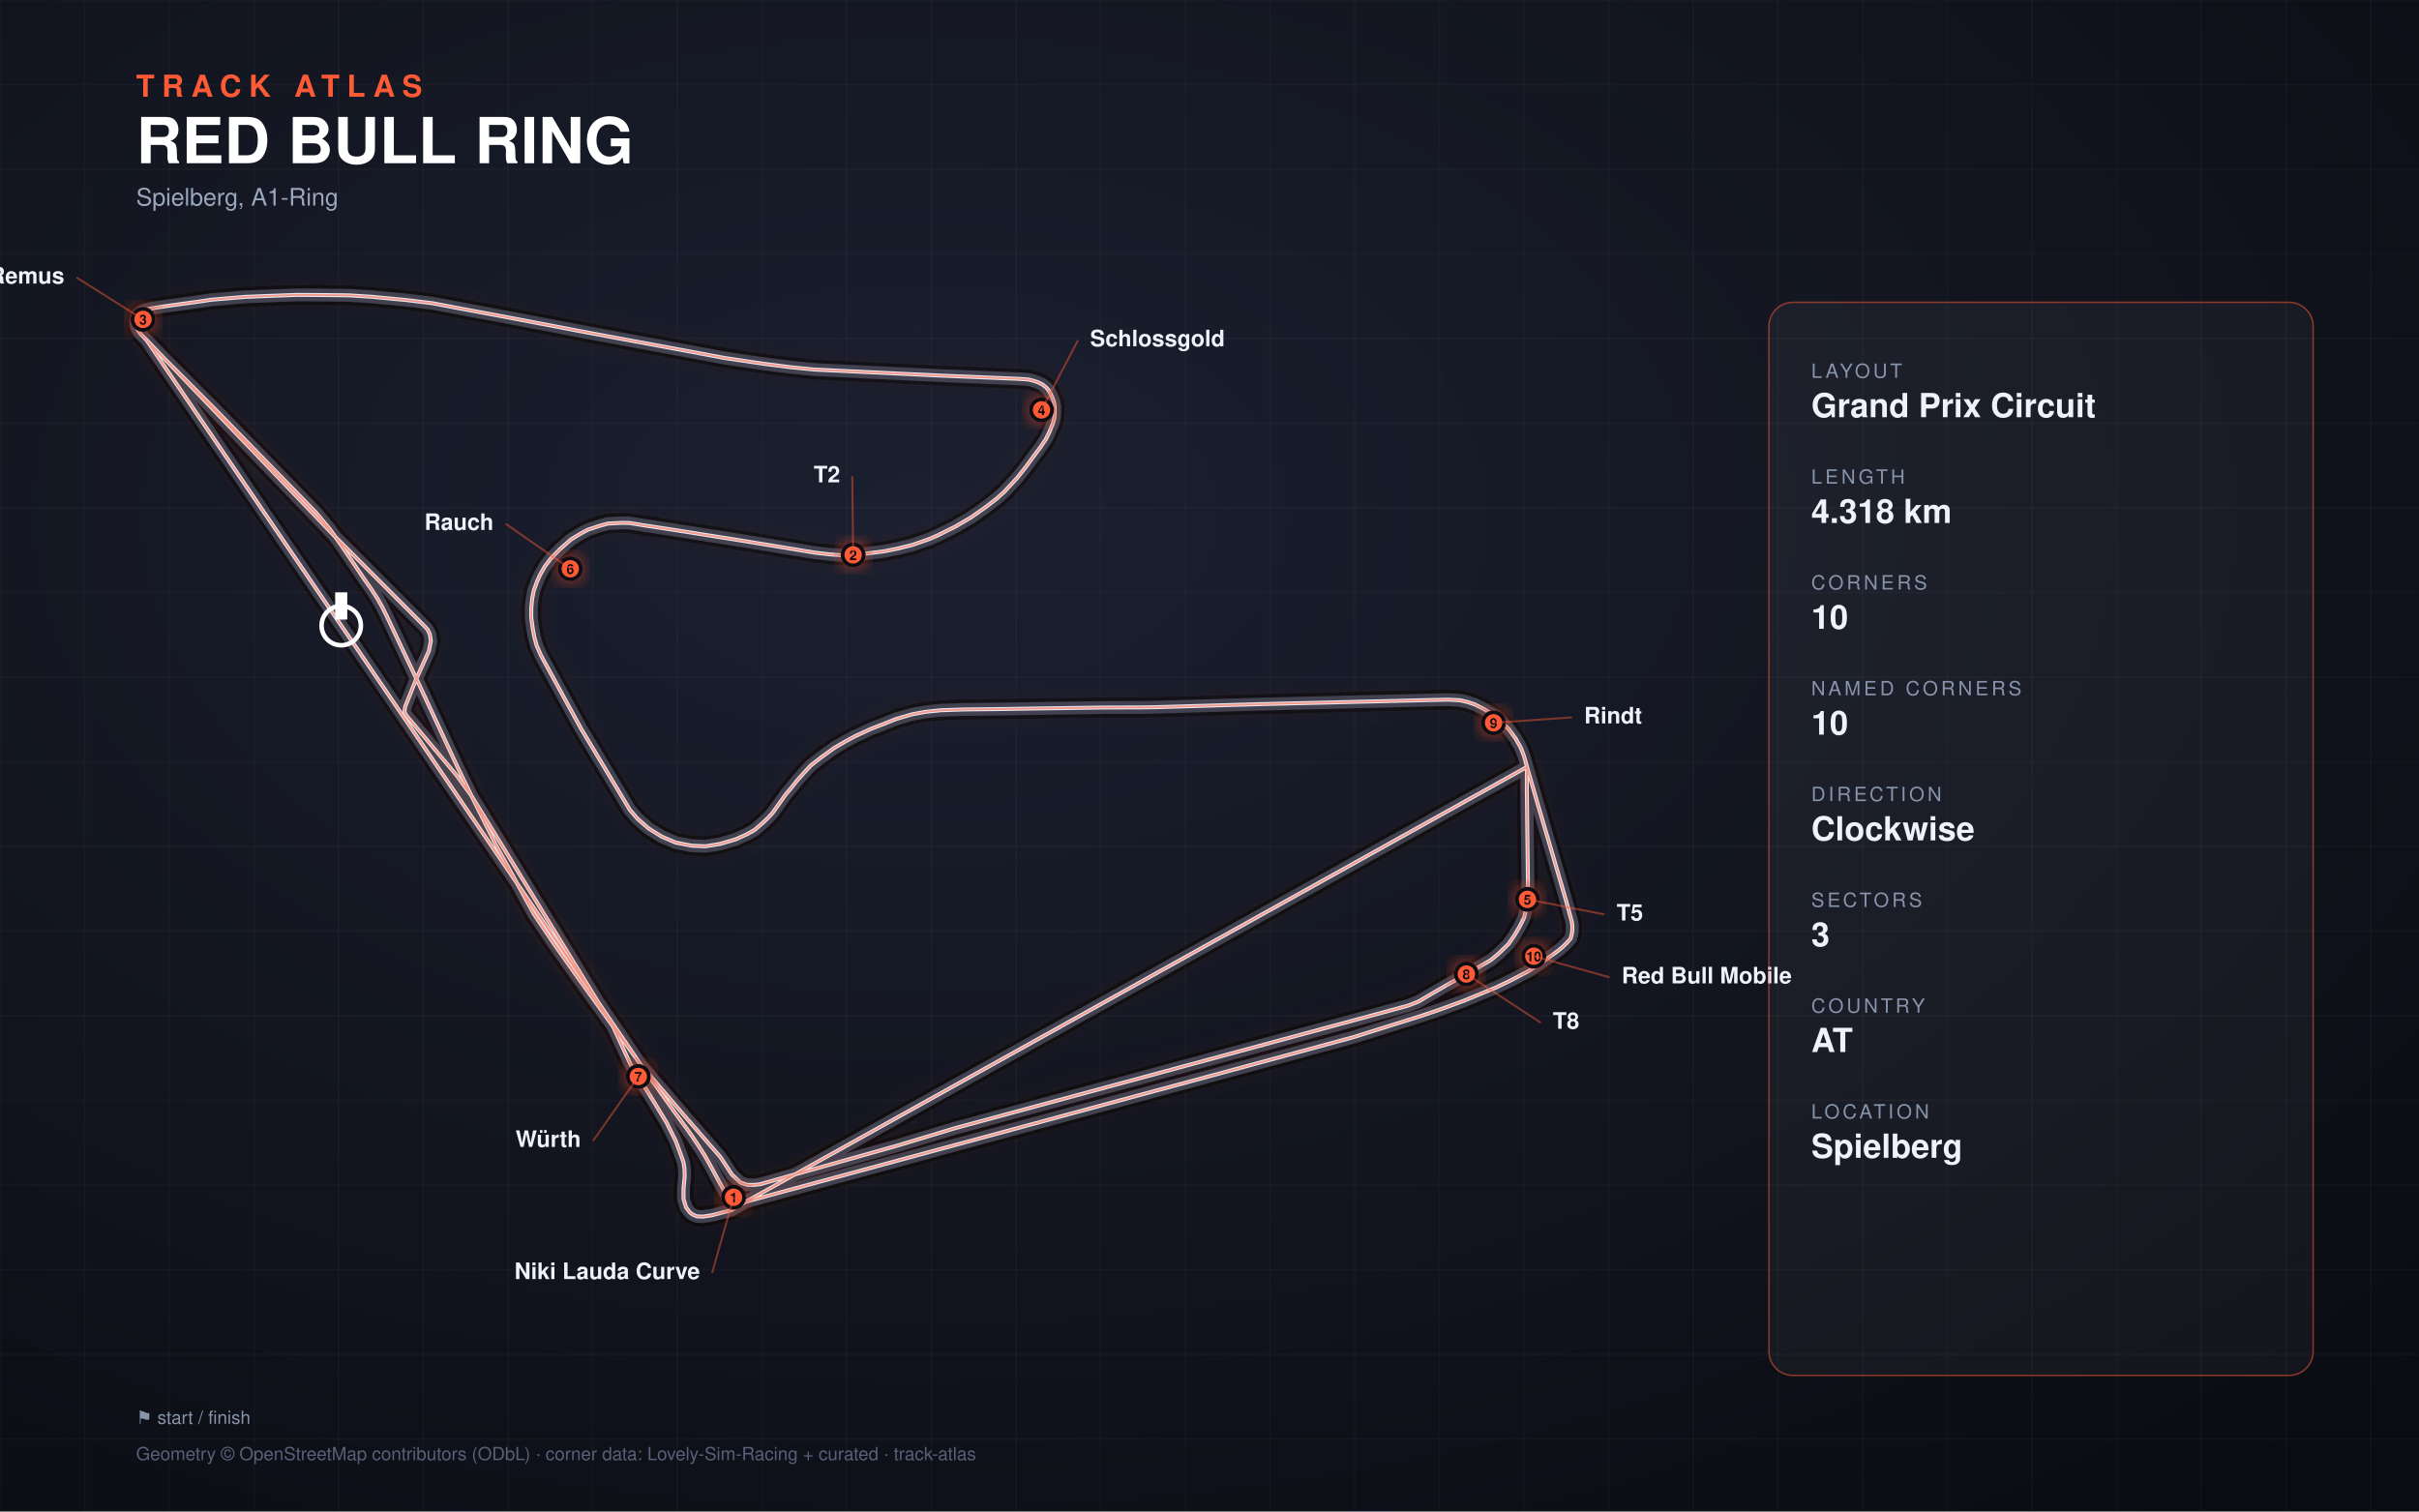
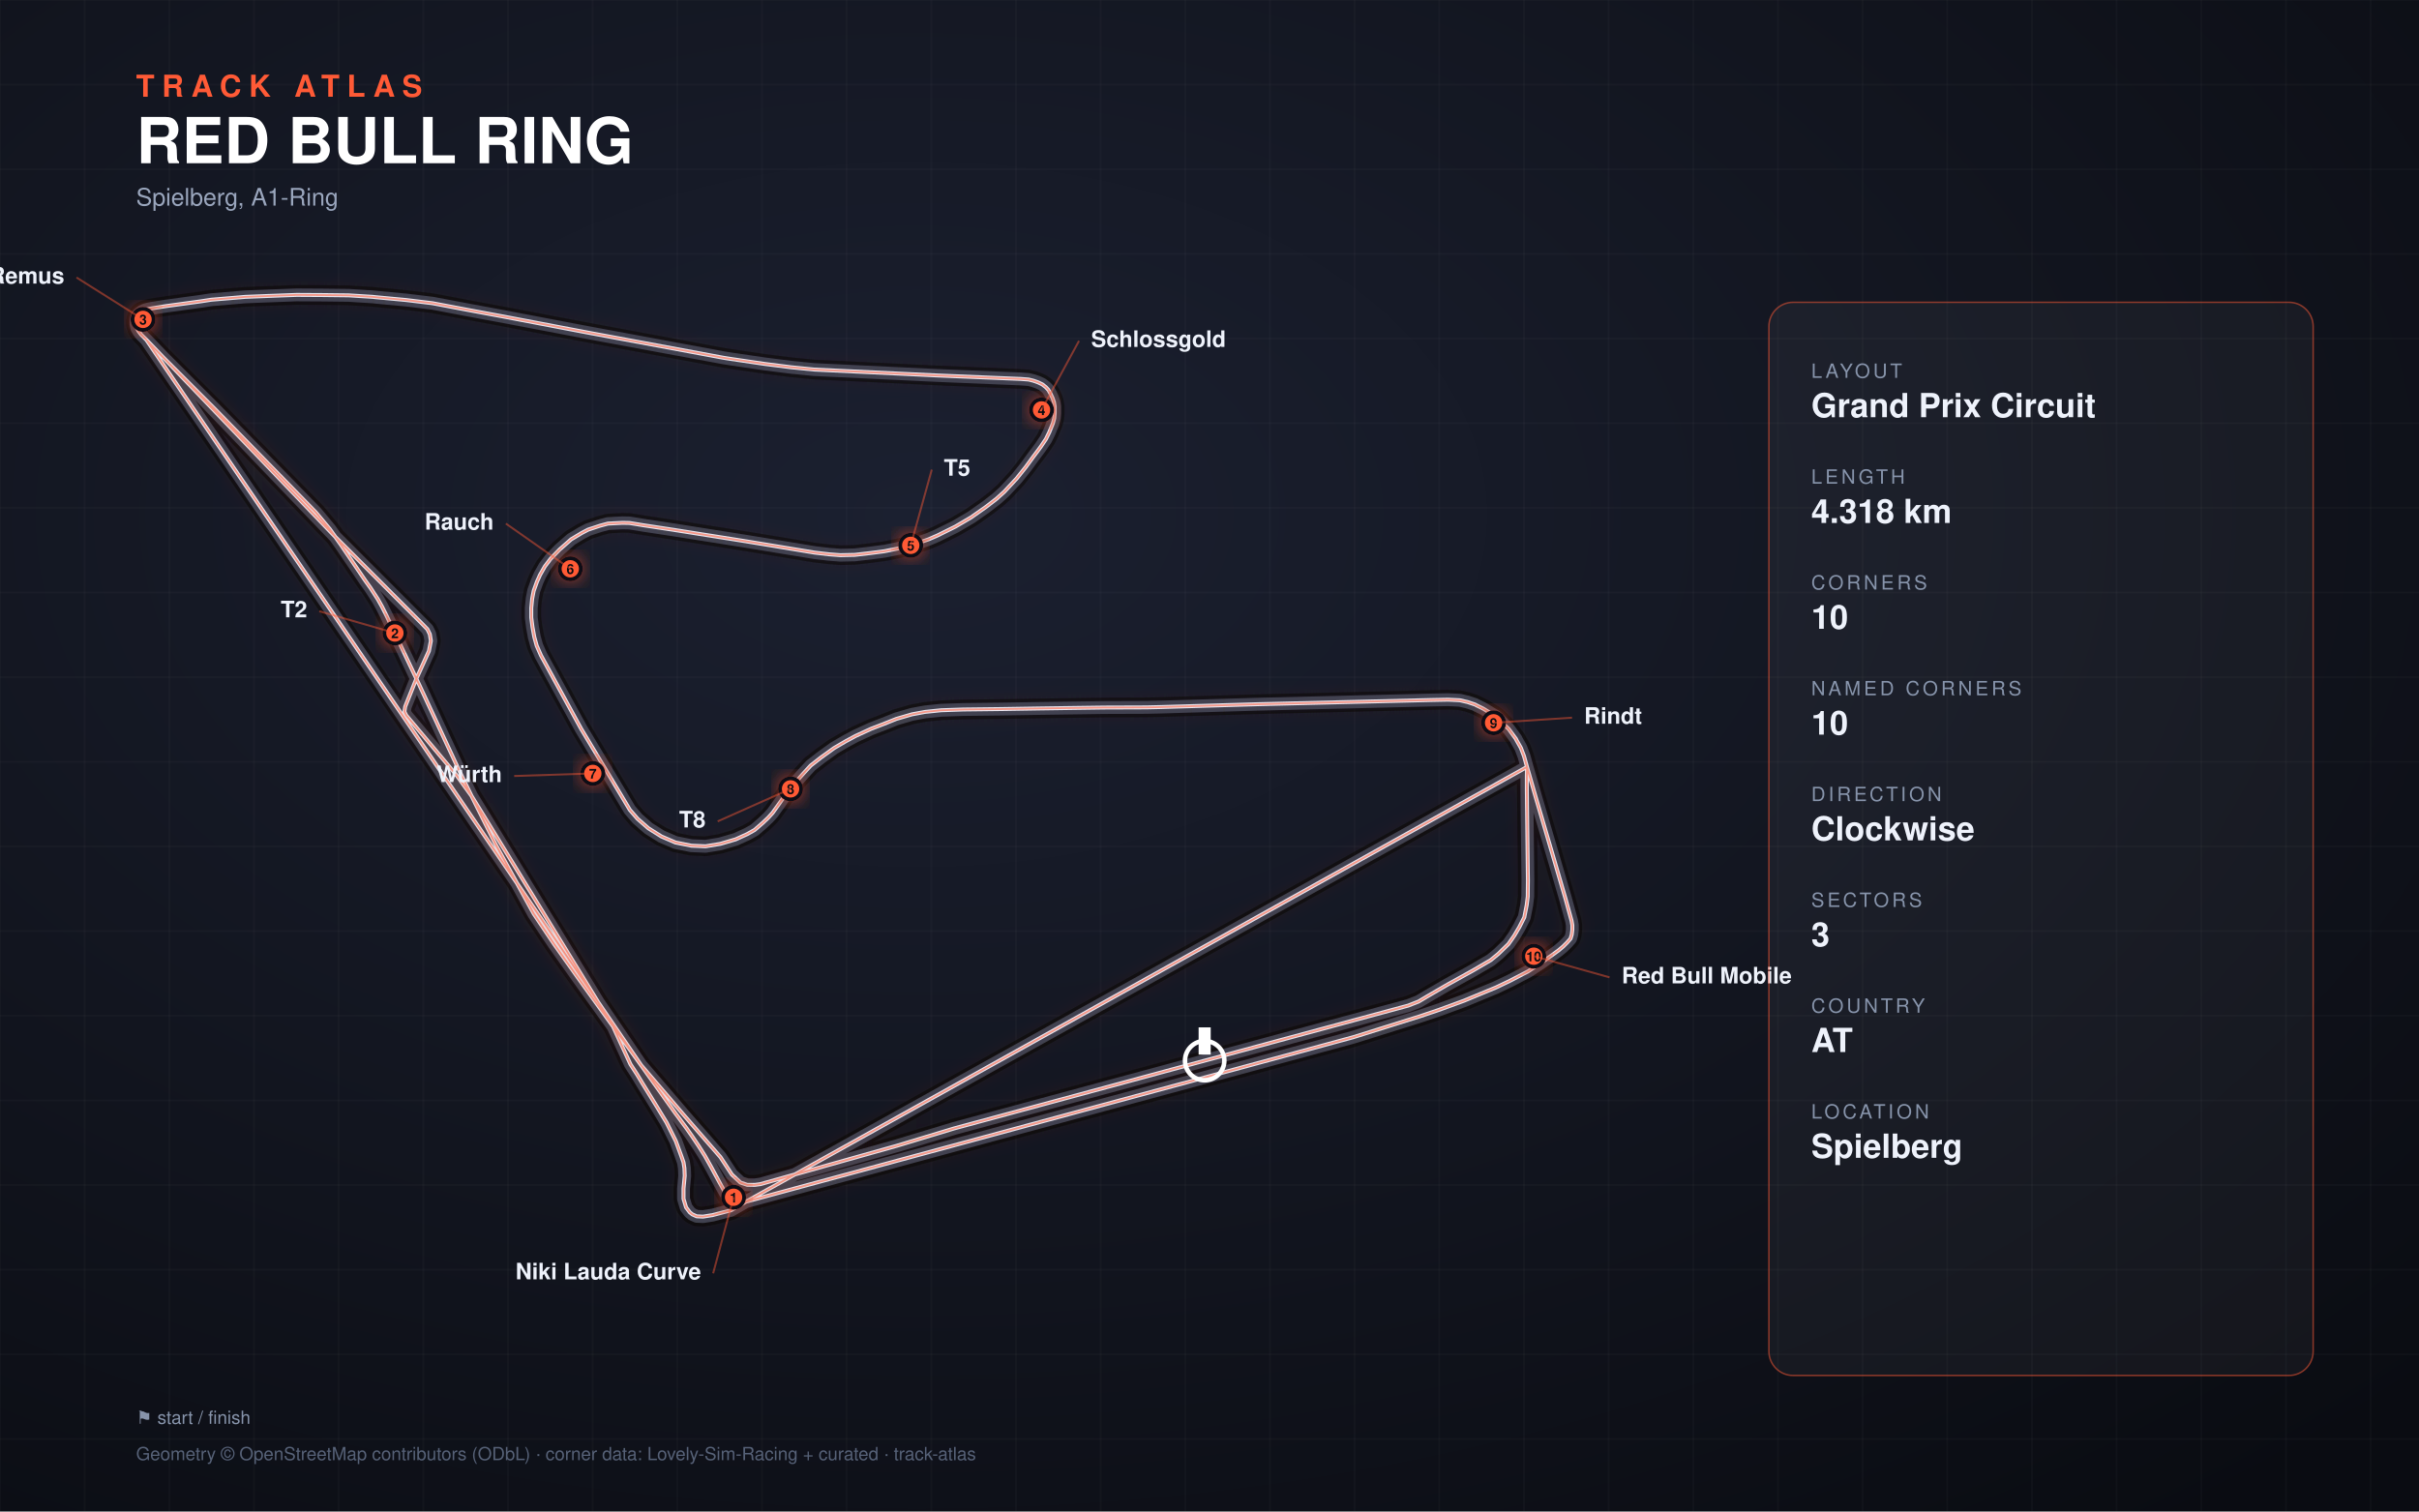
<svg xmlns="http://www.w3.org/2000/svg" width="1600" height="1000" viewBox="0 0 1600 1000" font-family="Helvetica, Arial, sans-serif">
  <defs>
    <radialGradient id="bg" cx="38%" cy="34%" r="85%">
      <stop offset="0%" stop-color="#1b2030" />
      <stop offset="55%" stop-color="#12151f" />
      <stop offset="100%" stop-color="#0a0c12" />
    </radialGradient>
    <linearGradient id="accent" x1="0" y1="0" x2="1" y2="1">
      <stop offset="0%" stop-color="#ff5a36" />
      <stop offset="100%" stop-color="#ffffff" />
    </linearGradient>
    <filter id="glow" x="-40%" y="-40%" width="180%" height="180%">
      <feGaussianBlur stdDeviation="6" result="b" />
      <feMerge>
        <feMergeNode in="b" />
        <feMergeNode in="SourceGraphic" />
      </feMerge>
    </filter>
  </defs>
  <rect width="1600" height="1000" fill="url(#bg)" />
  <line x1="0" y1="0" x2="0" y2="1000" stroke="#ffffff" stroke-opacity="0.025" />
  <line x1="56" y1="0" x2="56" y2="1000" stroke="#ffffff" stroke-opacity="0.025" />
  <line x1="112" y1="0" x2="112" y2="1000" stroke="#ffffff" stroke-opacity="0.025" />
  <line x1="168" y1="0" x2="168" y2="1000" stroke="#ffffff" stroke-opacity="0.025" />
  <line x1="224" y1="0" x2="224" y2="1000" stroke="#ffffff" stroke-opacity="0.025" />
  <line x1="280" y1="0" x2="280" y2="1000" stroke="#ffffff" stroke-opacity="0.025" />
  <line x1="336" y1="0" x2="336" y2="1000" stroke="#ffffff" stroke-opacity="0.025" />
  <line x1="392" y1="0" x2="392" y2="1000" stroke="#ffffff" stroke-opacity="0.025" />
  <line x1="448" y1="0" x2="448" y2="1000" stroke="#ffffff" stroke-opacity="0.025" />
  <line x1="504" y1="0" x2="504" y2="1000" stroke="#ffffff" stroke-opacity="0.025" />
  <line x1="560" y1="0" x2="560" y2="1000" stroke="#ffffff" stroke-opacity="0.025" />
  <line x1="616" y1="0" x2="616" y2="1000" stroke="#ffffff" stroke-opacity="0.025" />
  <line x1="672" y1="0" x2="672" y2="1000" stroke="#ffffff" stroke-opacity="0.025" />
  <line x1="728" y1="0" x2="728" y2="1000" stroke="#ffffff" stroke-opacity="0.025" />
  <line x1="784" y1="0" x2="784" y2="1000" stroke="#ffffff" stroke-opacity="0.025" />
  <line x1="840" y1="0" x2="840" y2="1000" stroke="#ffffff" stroke-opacity="0.025" />
  <line x1="896" y1="0" x2="896" y2="1000" stroke="#ffffff" stroke-opacity="0.025" />
  <line x1="952" y1="0" x2="952" y2="1000" stroke="#ffffff" stroke-opacity="0.025" />
  <line x1="1008" y1="0" x2="1008" y2="1000" stroke="#ffffff" stroke-opacity="0.025" />
  <line x1="1064" y1="0" x2="1064" y2="1000" stroke="#ffffff" stroke-opacity="0.025" />
  <line x1="1120" y1="0" x2="1120" y2="1000" stroke="#ffffff" stroke-opacity="0.025" />
  <line x1="1176" y1="0" x2="1176" y2="1000" stroke="#ffffff" stroke-opacity="0.025" />
  <line x1="1232" y1="0" x2="1232" y2="1000" stroke="#ffffff" stroke-opacity="0.025" />
  <line x1="1288" y1="0" x2="1288" y2="1000" stroke="#ffffff" stroke-opacity="0.025" />
  <line x1="1344" y1="0" x2="1344" y2="1000" stroke="#ffffff" stroke-opacity="0.025" />
  <line x1="1400" y1="0" x2="1400" y2="1000" stroke="#ffffff" stroke-opacity="0.025" />
  <line x1="1456" y1="0" x2="1456" y2="1000" stroke="#ffffff" stroke-opacity="0.025" />
  <line x1="1512" y1="0" x2="1512" y2="1000" stroke="#ffffff" stroke-opacity="0.025" />
  <line x1="1568" y1="0" x2="1568" y2="1000" stroke="#ffffff" stroke-opacity="0.025" />
  <line x1="0" y1="0" x2="1600" y2="0" stroke="#ffffff" stroke-opacity="0.025" />
  <line x1="0" y1="56" x2="1600" y2="56" stroke="#ffffff" stroke-opacity="0.025" />
  <line x1="0" y1="112" x2="1600" y2="112" stroke="#ffffff" stroke-opacity="0.025" />
  <line x1="0" y1="168" x2="1600" y2="168" stroke="#ffffff" stroke-opacity="0.025" />
  <line x1="0" y1="224" x2="1600" y2="224" stroke="#ffffff" stroke-opacity="0.025" />
  <line x1="0" y1="280" x2="1600" y2="280" stroke="#ffffff" stroke-opacity="0.025" />
  <line x1="0" y1="336" x2="1600" y2="336" stroke="#ffffff" stroke-opacity="0.025" />
  <line x1="0" y1="392" x2="1600" y2="392" stroke="#ffffff" stroke-opacity="0.025" />
  <line x1="0" y1="448" x2="1600" y2="448" stroke="#ffffff" stroke-opacity="0.025" />
  <line x1="0" y1="504" x2="1600" y2="504" stroke="#ffffff" stroke-opacity="0.025" />
  <line x1="0" y1="560" x2="1600" y2="560" stroke="#ffffff" stroke-opacity="0.025" />
  <line x1="0" y1="616" x2="1600" y2="616" stroke="#ffffff" stroke-opacity="0.025" />
  <line x1="0" y1="672" x2="1600" y2="672" stroke="#ffffff" stroke-opacity="0.025" />
  <line x1="0" y1="728" x2="1600" y2="728" stroke="#ffffff" stroke-opacity="0.025" />
  <line x1="0" y1="784" x2="1600" y2="784" stroke="#ffffff" stroke-opacity="0.025" />
  <line x1="0" y1="840" x2="1600" y2="840" stroke="#ffffff" stroke-opacity="0.025" />
  <line x1="0" y1="896" x2="1600" y2="896" stroke="#ffffff" stroke-opacity="0.025" />
  <line x1="0" y1="952" x2="1600" y2="952" stroke="#ffffff" stroke-opacity="0.025" />
  <path d="M 96.8,224.8 L 93.3,221.3 L 91.7,219.2 L 90.5,217.0 L 90.0,214.8 L 90.0,212.6 L 90.3,210.6 L 91.0,208.9 L 92.0,207.6 L 93.8,206.1 L 96.0,205.0 L 98.4,204.4 L 101.0,203.9 L 109.9,202.5 L 132.5,199.4 L 139.7,198.3 L 162.3,196.4 L 177.4,195.8 L 196.2,195.1 L 213.4,195.2 L 230.6,195.4 L 246.6,196.4 L 248.3,196.6 L 268.7,198.5 L 286.0,200.6 L 310.8,205.3 L 333.4,209.5 L 383.3,219.0 L 392.3,220.7 L 478.5,236.7 L 482.9,237.4 L 506.0,240.8 L 523.4,243.0 L 538.5,244.5 L 619.9,248.4 L 667.8,250.4 L 675.1,250.7 L 680.4,251.1 L 683.6,251.9 L 686.7,253.0 L 689.4,254.3 L 691.7,256.1 L 693.3,257.8 L 694.8,260.4 L 696.2,263.4 L 697.1,266.0 L 697.6,268.9 L 697.6,273.3 L 697.3,276.8 L 696.4,280.1 L 694.0,286.0 L 691.8,290.5 L 688.5,295.4 L 686.3,298.4 L 683.5,302.1 L 678.4,309.1 L 672.4,316.6 L 664.3,325.3 L 659.1,330.0 L 652.1,335.4 L 642.3,342.3 L 631.9,348.4 L 620.0,354.3 L 614.2,356.8 L 609.0,358.6 L 603.2,360.6 L 593.4,363.0 L 584.9,364.7 L 575.7,365.9 L 565.3,367.1 L 555.8,367.3 L 548.1,366.7 L 538.8,365.6 L 493.9,358.2 L 485.1,356.8 L 445.3,350.5 L 430.8,348.3 L 425.5,347.5 L 416.4,346.0 L 411.8,345.9 L 407.8,346.1 L 402.1,346.4 L 396.9,347.8 L 389.0,350.4 L 384.8,352.6 L 377.8,356.8 L 370.2,363.5 L 364.2,369.7 L 360.4,374.7 L 357.2,380.3 L 355.2,384.8 L 353.0,390.9 L 352.0,396.1 L 351.4,402.2 L 351.4,408.5 L 352.2,414.8 L 353.4,421.4 L 355.0,427.2 L 357.8,433.6 L 384.4,482.2 L 411.4,527.1 L 416.6,535.8 L 421.7,541.7 L 428.9,548.0 L 437.5,553.4 L 446.8,557.4 L 457.3,559.5 L 466.7,559.9 L 476.4,558.3 L 486.6,555.3 L 494.3,551.8 L 499.1,549.1 L 504.4,544.5 L 508.1,541.0 L 511.0,537.8 L 515.8,531.1 L 519.6,525.7 L 523.1,521.6 L 527.3,516.3 L 531.5,511.6 L 536.2,506.5 L 543.1,501.1 L 551.7,494.9 L 559.4,490.4 L 565.9,486.9 L 576.1,482.2 L 584.4,479.0 L 592.9,475.6 L 603.2,472.6 L 611.8,471.0 L 622.4,469.9 L 637.0,469.4 L 662.5,469.1 L 687.5,468.7 L 730.3,468.1 L 758.2,468.0 L 767.2,467.8 L 831.8,465.9 L 947.6,463.1 L 957.8,462.9 L 964.2,463.2 L 965.7,463.3 L 969.5,464.2 L 970.5,464.4 L 972.9,465.2 L 975.6,466.1 L 976.7,466.7 L 980.6,468.6 L 981.5,469.1 L 985.1,471.3 L 988.2,473.2 L 989.2,473.8 L 992.3,476.8 L 995.6,480.1 L 997.9,482.3 L 1001.9,487.8 L 1002.6,488.7 L 1003.2,489.9 L 1005.3,493.6 L 1006.0,494.9 L 1008.0,500.2 L 1008.6,502.3 L 1010.0,507.4 L 1016.2,528.9 L 1023.5,553.7 L 1028.2,569.7 L 1035.4,594.3 L 1038.4,605.2 L 1039.5,609.2 L 1040.0,612.1 L 1040.0,615.1 L 1039.6,618.4 L 1038.8,621.0 L 1036.6,623.5 L 1033.9,626.2 L 1030.8,628.8 L 1026.7,631.8 L 1019.7,636.7 L 1010.8,642.6 L 998.9,648.8 L 989.5,653.3 L 978.6,657.8 L 968.5,662.0 L 959.8,665.2 L 951.0,668.4 L 939.1,672.4 L 895.1,686.2 L 817.0,707.4 L 729.3,731.1 L 555.5,778.2 L 501.2,792.9 L 494.2,794.8 L 493.6,794.9 L 493.0,795.1 L 492.1,795.2 L 490.8,795.3 L 490.1,795.4 L 489.3,795.4 L 488.7,795.4 L 488.0,795.3 L 487.3,795.1 L 486.6,794.9 L 486.2,794.8 L 485.8,794.6 L 485.3,794.4 L 484.7,794.1 L 484.1,793.7 L 483.6,793.4 L 483.0,792.9 L 482.5,792.5 L 482.0,792.0 L 481.5,791.6 L 481.1,791.1 L 480.7,790.6 L 480.4,790.2 L 480.2,789.8 L 480.0,789.4 L 479.7,789.0 L 479.2,788.2 L 476.3,783.0 L 470.3,771.9 L 466.2,764.6 L 462.2,758.3 L 457.9,751.9 L 454.2,746.6 L 446.5,736.2 L 424.1,704.8 L 405.5,679.1 L 381.7,646.0 L 366.6,624.7 L 353.1,604.6 L 328.0,559.0 L 311.9,526.6 L 302.9,508.1 L 275.4,449.0 L 255.8,407.6 L 252.7,401.4 L 249.9,396.4 L 245.1,389.0 L 241.6,384.1 L 225.9,361.0 L 221.8,355.2 L 218.1,350.0 L 209.0,339.1 L 192.8,322.5 L 141.9,270.4 L 106.5,235.0 L 96.8,224.8 L 424.1,704.8 L 443.4,727.3 L 452.2,737.6 L 460.9,747.6 L 475.1,763.9 L 476.5,765.5 L 484.1,777.1 L 489.8,782.4 L 494.3,783.9 L 499.3,783.9 L 503.0,783.4 L 593.3,758.0 L 631.3,746.5 L 846.0,688.4 L 931.4,665.3 L 938.3,662.6 L 944.0,659.2 L 957.6,651.3 L 974.2,642.1 L 986.0,635.2 L 991.0,631.1 L 997.7,624.6 L 1001.6,619.0 L 1004.9,613.4 L 1008.2,606.9 L 1009.8,598.8 L 1010.5,593.1 L 1010.6,582.2 L 1010.0,532.8 L 1009.9,522.2 L 1009.9,513.8 L 1010.0,507.4 L 493.6,794.9 L 483.5,800.7 L 471.3,803.9 L 465.0,804.9 L 460.8,804.7 L 457.9,803.4 L 456.2,802.0 L 453.8,798.8 L 452.1,793.1 L 452.1,786.4 L 452.9,777.9 L 452.7,772.9 L 452.1,769.0 L 450.6,764.7 L 447.0,754.9 L 440.9,742.7 L 433.9,731.2 L 424.8,716.5 L 421.3,710.7 L 417.0,704.1 L 405.5,679.1 L 311.9,526.6 L 302.2,513.2 L 295.5,505.2 L 268.7,473.3 L 267.5,470.8 L 268.0,467.5 L 275.4,449.0 L 283.7,430.7 L 285.0,424.0 L 284.3,419.6 L 282.7,416.3 L 279.5,413.0 L 221.8,355.2 Z" fill="none" stroke="#000000" stroke-opacity="0.5" stroke-width="13" stroke-linejoin="round" stroke-linecap="round" />
  <path d="M 96.8,224.8 L 93.3,221.3 L 91.7,219.2 L 90.5,217.0 L 90.0,214.8 L 90.0,212.6 L 90.3,210.6 L 91.0,208.9 L 92.0,207.6 L 93.8,206.1 L 96.0,205.0 L 98.4,204.4 L 101.0,203.9 L 109.9,202.5 L 132.5,199.4 L 139.7,198.3 L 162.3,196.4 L 177.4,195.8 L 196.2,195.1 L 213.4,195.2 L 230.6,195.4 L 246.6,196.4 L 248.3,196.6 L 268.7,198.5 L 286.0,200.6 L 310.8,205.3 L 333.4,209.5 L 383.3,219.0 L 392.3,220.7 L 478.5,236.7 L 482.9,237.4 L 506.0,240.8 L 523.4,243.0 L 538.5,244.5 L 619.9,248.4 L 667.8,250.4 L 675.1,250.7 L 680.4,251.1 L 683.6,251.9 L 686.7,253.0 L 689.4,254.3 L 691.7,256.1 L 693.3,257.8 L 694.8,260.4 L 696.2,263.4 L 697.1,266.0 L 697.6,268.9 L 697.6,273.3 L 697.3,276.8 L 696.4,280.1 L 694.0,286.0 L 691.8,290.5 L 688.5,295.4 L 686.3,298.4 L 683.5,302.1 L 678.4,309.1 L 672.4,316.6 L 664.3,325.3 L 659.1,330.0 L 652.1,335.4 L 642.3,342.3 L 631.9,348.4 L 620.0,354.3 L 614.2,356.8 L 609.0,358.6 L 603.2,360.6 L 593.4,363.0 L 584.9,364.7 L 575.7,365.9 L 565.3,367.1 L 555.8,367.3 L 548.1,366.7 L 538.8,365.6 L 493.9,358.2 L 485.1,356.8 L 445.3,350.5 L 430.8,348.3 L 425.5,347.5 L 416.4,346.0 L 411.8,345.9 L 407.8,346.1 L 402.1,346.4 L 396.9,347.8 L 389.0,350.4 L 384.8,352.6 L 377.8,356.8 L 370.2,363.5 L 364.2,369.7 L 360.4,374.7 L 357.2,380.3 L 355.2,384.8 L 353.0,390.9 L 352.0,396.1 L 351.4,402.2 L 351.4,408.5 L 352.2,414.8 L 353.4,421.4 L 355.0,427.2 L 357.8,433.6 L 384.4,482.2 L 411.4,527.1 L 416.6,535.8 L 421.7,541.7 L 428.9,548.0 L 437.5,553.4 L 446.8,557.4 L 457.3,559.5 L 466.7,559.9 L 476.4,558.3 L 486.6,555.3 L 494.3,551.8 L 499.1,549.1 L 504.4,544.5 L 508.1,541.0 L 511.0,537.8 L 515.8,531.1 L 519.6,525.7 L 523.1,521.6 L 527.3,516.3 L 531.5,511.6 L 536.2,506.5 L 543.1,501.1 L 551.7,494.9 L 559.4,490.4 L 565.9,486.9 L 576.1,482.2 L 584.4,479.0 L 592.9,475.6 L 603.2,472.6 L 611.8,471.0 L 622.4,469.9 L 637.0,469.4 L 662.5,469.1 L 687.5,468.7 L 730.3,468.1 L 758.2,468.0 L 767.2,467.8 L 831.8,465.9 L 947.6,463.1 L 957.8,462.9 L 964.2,463.2 L 965.7,463.3 L 969.5,464.2 L 970.5,464.4 L 972.9,465.2 L 975.6,466.1 L 976.7,466.7 L 980.6,468.6 L 981.5,469.1 L 985.1,471.3 L 988.2,473.2 L 989.2,473.8 L 992.3,476.8 L 995.6,480.1 L 997.9,482.3 L 1001.9,487.8 L 1002.6,488.7 L 1003.2,489.9 L 1005.3,493.6 L 1006.0,494.9 L 1008.0,500.2 L 1008.6,502.3 L 1010.0,507.4 L 1016.2,528.9 L 1023.5,553.7 L 1028.2,569.7 L 1035.4,594.3 L 1038.4,605.2 L 1039.5,609.2 L 1040.0,612.1 L 1040.0,615.1 L 1039.6,618.4 L 1038.8,621.0 L 1036.6,623.5 L 1033.9,626.2 L 1030.8,628.8 L 1026.7,631.8 L 1019.7,636.7 L 1010.8,642.6 L 998.9,648.8 L 989.5,653.3 L 978.6,657.8 L 968.5,662.0 L 959.8,665.2 L 951.0,668.4 L 939.1,672.4 L 895.1,686.2 L 817.0,707.4 L 729.3,731.1 L 555.5,778.2 L 501.2,792.9 L 494.2,794.8 L 493.6,794.9 L 493.0,795.1 L 492.1,795.2 L 490.8,795.3 L 490.1,795.4 L 489.3,795.4 L 488.7,795.4 L 488.0,795.3 L 487.3,795.1 L 486.6,794.9 L 486.2,794.8 L 485.8,794.6 L 485.3,794.4 L 484.7,794.1 L 484.1,793.7 L 483.6,793.4 L 483.0,792.9 L 482.5,792.5 L 482.0,792.0 L 481.5,791.6 L 481.1,791.1 L 480.7,790.6 L 480.4,790.2 L 480.2,789.8 L 480.0,789.4 L 479.7,789.0 L 479.2,788.2 L 476.3,783.0 L 470.3,771.9 L 466.2,764.6 L 462.2,758.3 L 457.9,751.9 L 454.2,746.6 L 446.5,736.2 L 424.1,704.8 L 405.5,679.1 L 381.7,646.0 L 366.6,624.7 L 353.1,604.6 L 328.0,559.0 L 311.9,526.6 L 302.9,508.1 L 275.4,449.0 L 255.8,407.6 L 252.7,401.4 L 249.9,396.4 L 245.1,389.0 L 241.6,384.1 L 225.9,361.0 L 221.8,355.2 L 218.1,350.0 L 209.0,339.1 L 192.8,322.5 L 141.9,270.4 L 106.5,235.0 L 96.8,224.8 L 424.1,704.8 L 443.4,727.3 L 452.2,737.6 L 460.9,747.6 L 475.1,763.9 L 476.5,765.5 L 484.1,777.1 L 489.8,782.4 L 494.3,783.9 L 499.3,783.9 L 503.0,783.4 L 593.3,758.0 L 631.3,746.5 L 846.0,688.4 L 931.4,665.3 L 938.3,662.6 L 944.0,659.2 L 957.6,651.3 L 974.2,642.1 L 986.0,635.2 L 991.0,631.1 L 997.7,624.6 L 1001.6,619.0 L 1004.9,613.4 L 1008.2,606.9 L 1009.8,598.8 L 1010.5,593.1 L 1010.6,582.2 L 1010.0,532.8 L 1009.9,522.2 L 1009.9,513.8 L 1010.0,507.4 L 493.6,794.9 L 483.5,800.7 L 471.3,803.9 L 465.0,804.9 L 460.8,804.7 L 457.9,803.4 L 456.2,802.0 L 453.8,798.8 L 452.1,793.1 L 452.1,786.4 L 452.9,777.9 L 452.7,772.9 L 452.1,769.0 L 450.6,764.7 L 447.0,754.9 L 440.9,742.7 L 433.9,731.2 L 424.8,716.5 L 421.3,710.7 L 417.0,704.1 L 405.5,679.1 L 311.9,526.6 L 302.2,513.2 L 295.5,505.2 L 268.7,473.3 L 267.5,470.8 L 268.0,467.5 L 275.4,449.0 L 283.7,430.7 L 285.0,424.0 L 284.3,419.6 L 282.7,416.3 L 279.5,413.0 L 221.8,355.2 Z" fill="none" stroke="#39404f" stroke-width="8.5" stroke-linejoin="round" stroke-linecap="round" />
  <path d="M 96.8,224.8 L 93.3,221.3 L 91.7,219.2 L 90.5,217.0 L 90.0,214.8 L 90.0,212.6 L 90.3,210.6 L 91.0,208.9 L 92.0,207.6 L 93.8,206.1 L 96.0,205.0 L 98.4,204.4 L 101.0,203.9 L 109.9,202.5 L 132.5,199.4 L 139.7,198.3 L 162.3,196.4 L 177.4,195.8 L 196.2,195.1 L 213.4,195.2 L 230.6,195.4 L 246.6,196.4 L 248.3,196.6 L 268.7,198.5 L 286.0,200.6 L 310.8,205.3 L 333.4,209.5 L 383.3,219.0 L 392.3,220.7 L 478.5,236.7 L 482.9,237.4 L 506.0,240.8 L 523.4,243.0 L 538.5,244.5 L 619.9,248.4 L 667.8,250.4 L 675.1,250.7 L 680.4,251.1 L 683.6,251.9 L 686.7,253.0 L 689.4,254.3 L 691.7,256.1 L 693.3,257.8 L 694.8,260.4 L 696.2,263.4 L 697.1,266.0 L 697.6,268.9 L 697.6,273.3 L 697.3,276.8 L 696.4,280.1 L 694.0,286.0 L 691.8,290.5 L 688.5,295.4 L 686.3,298.4 L 683.5,302.1 L 678.4,309.1 L 672.4,316.6 L 664.3,325.3 L 659.1,330.0 L 652.1,335.4 L 642.3,342.3 L 631.9,348.4 L 620.0,354.3 L 614.2,356.8 L 609.0,358.6 L 603.2,360.6 L 593.4,363.0 L 584.9,364.7 L 575.7,365.9 L 565.3,367.1 L 555.8,367.3 L 548.1,366.7 L 538.8,365.6 L 493.9,358.2 L 485.1,356.8 L 445.3,350.5 L 430.8,348.3 L 425.5,347.5 L 416.4,346.0 L 411.8,345.9 L 407.8,346.1 L 402.1,346.4 L 396.9,347.8 L 389.0,350.4 L 384.8,352.6 L 377.8,356.8 L 370.2,363.5 L 364.2,369.7 L 360.4,374.7 L 357.2,380.3 L 355.2,384.8 L 353.0,390.9 L 352.0,396.1 L 351.4,402.2 L 351.4,408.5 L 352.2,414.8 L 353.4,421.4 L 355.0,427.2 L 357.8,433.6 L 384.4,482.2 L 411.4,527.1 L 416.6,535.8 L 421.7,541.7 L 428.9,548.0 L 437.5,553.4 L 446.8,557.4 L 457.3,559.5 L 466.7,559.9 L 476.4,558.3 L 486.6,555.3 L 494.3,551.8 L 499.1,549.1 L 504.4,544.5 L 508.1,541.0 L 511.0,537.8 L 515.8,531.1 L 519.6,525.7 L 523.1,521.6 L 527.3,516.3 L 531.5,511.6 L 536.2,506.5 L 543.1,501.1 L 551.7,494.9 L 559.4,490.4 L 565.9,486.9 L 576.1,482.2 L 584.4,479.0 L 592.9,475.6 L 603.2,472.6 L 611.8,471.0 L 622.4,469.9 L 637.0,469.4 L 662.5,469.1 L 687.5,468.7 L 730.3,468.1 L 758.2,468.0 L 767.2,467.8 L 831.8,465.9 L 947.6,463.1 L 957.8,462.9 L 964.2,463.2 L 965.7,463.3 L 969.5,464.2 L 970.5,464.4 L 972.9,465.2 L 975.6,466.1 L 976.7,466.7 L 980.6,468.6 L 981.5,469.1 L 985.1,471.3 L 988.2,473.2 L 989.2,473.8 L 992.3,476.8 L 995.6,480.1 L 997.9,482.3 L 1001.9,487.8 L 1002.6,488.7 L 1003.2,489.9 L 1005.3,493.6 L 1006.0,494.9 L 1008.0,500.2 L 1008.6,502.3 L 1010.0,507.4 L 1016.2,528.9 L 1023.5,553.7 L 1028.2,569.7 L 1035.4,594.3 L 1038.4,605.2 L 1039.5,609.2 L 1040.0,612.1 L 1040.0,615.1 L 1039.6,618.4 L 1038.8,621.0 L 1036.6,623.5 L 1033.9,626.2 L 1030.8,628.8 L 1026.7,631.8 L 1019.7,636.7 L 1010.8,642.6 L 998.9,648.8 L 989.5,653.3 L 978.6,657.8 L 968.5,662.0 L 959.8,665.2 L 951.0,668.4 L 939.1,672.4 L 895.1,686.2 L 817.0,707.4 L 729.3,731.1 L 555.5,778.2 L 501.2,792.9 L 494.2,794.8 L 493.6,794.9 L 493.0,795.1 L 492.1,795.2 L 490.8,795.3 L 490.1,795.4 L 489.3,795.4 L 488.7,795.4 L 488.0,795.3 L 487.3,795.1 L 486.6,794.9 L 486.2,794.8 L 485.8,794.6 L 485.3,794.4 L 484.7,794.1 L 484.1,793.7 L 483.6,793.4 L 483.0,792.9 L 482.5,792.5 L 482.0,792.0 L 481.5,791.6 L 481.1,791.1 L 480.7,790.6 L 480.4,790.2 L 480.2,789.8 L 480.0,789.4 L 479.7,789.0 L 479.2,788.2 L 476.3,783.0 L 470.3,771.9 L 466.2,764.6 L 462.2,758.3 L 457.9,751.9 L 454.2,746.6 L 446.5,736.2 L 424.1,704.8 L 405.5,679.1 L 381.7,646.0 L 366.6,624.7 L 353.1,604.6 L 328.0,559.0 L 311.9,526.6 L 302.9,508.1 L 275.4,449.0 L 255.8,407.6 L 252.7,401.4 L 249.9,396.4 L 245.1,389.0 L 241.6,384.1 L 225.9,361.0 L 221.8,355.2 L 218.1,350.0 L 209.0,339.1 L 192.8,322.5 L 141.9,270.4 L 106.5,235.0 L 96.8,224.8 L 424.1,704.8 L 443.4,727.3 L 452.2,737.6 L 460.9,747.6 L 475.1,763.9 L 476.5,765.5 L 484.1,777.1 L 489.8,782.4 L 494.3,783.9 L 499.3,783.9 L 503.0,783.4 L 593.3,758.0 L 631.3,746.5 L 846.0,688.4 L 931.4,665.3 L 938.3,662.6 L 944.0,659.2 L 957.6,651.3 L 974.2,642.1 L 986.0,635.2 L 991.0,631.1 L 997.7,624.6 L 1001.6,619.0 L 1004.9,613.4 L 1008.2,606.9 L 1009.8,598.8 L 1010.5,593.1 L 1010.6,582.2 L 1010.0,532.8 L 1009.9,522.2 L 1009.9,513.8 L 1010.0,507.4 L 493.6,794.9 L 483.5,800.7 L 471.3,803.9 L 465.0,804.9 L 460.8,804.7 L 457.9,803.4 L 456.2,802.0 L 453.8,798.8 L 452.1,793.1 L 452.1,786.4 L 452.9,777.9 L 452.7,772.9 L 452.1,769.0 L 450.6,764.7 L 447.0,754.9 L 440.9,742.7 L 433.9,731.2 L 424.8,716.5 L 421.3,710.7 L 417.0,704.1 L 405.5,679.1 L 311.9,526.6 L 302.2,513.2 L 295.5,505.2 L 268.7,473.3 L 267.5,470.8 L 268.0,467.5 L 275.4,449.0 L 283.7,430.7 L 285.0,424.0 L 284.3,419.6 L 282.7,416.3 L 279.5,413.0 L 221.8,355.2 Z" fill="none" stroke="#e7edf8" stroke-width="2.6" stroke-linejoin="round" stroke-linecap="round" />
  <path d="M 96.8,224.8 L 93.3,221.3 L 91.7,219.2 L 90.5,217.0 L 90.0,214.8 L 90.0,212.6 L 90.3,210.6 L 91.0,208.9 L 92.0,207.6 L 93.8,206.1 L 96.0,205.0 L 98.4,204.4 L 101.0,203.9 L 109.9,202.5 L 132.5,199.4 L 139.7,198.3 L 162.3,196.4 L 177.4,195.8 L 196.2,195.1 L 213.4,195.2 L 230.6,195.4 L 246.6,196.4 L 248.3,196.6 L 268.7,198.5 L 286.0,200.6 L 310.8,205.3 L 333.4,209.5 L 383.3,219.0 L 392.3,220.7 L 478.5,236.7 L 482.9,237.4 L 506.0,240.8 L 523.4,243.0 L 538.5,244.5 L 619.9,248.4 L 667.8,250.4 L 675.1,250.7 L 680.4,251.1 L 683.6,251.9 L 686.7,253.0 L 689.4,254.3 L 691.7,256.1 L 693.3,257.8 L 694.8,260.4 L 696.2,263.4 L 697.1,266.0 L 697.6,268.9 L 697.6,273.3 L 697.3,276.8 L 696.4,280.1 L 694.0,286.0 L 691.8,290.5 L 688.5,295.4 L 686.3,298.4 L 683.5,302.1 L 678.4,309.1 L 672.4,316.6 L 664.3,325.3 L 659.1,330.0 L 652.1,335.4 L 642.3,342.3 L 631.9,348.4 L 620.0,354.3 L 614.2,356.8 L 609.0,358.6 L 603.2,360.6 L 593.4,363.0 L 584.9,364.7 L 575.7,365.9 L 565.3,367.1 L 555.8,367.3 L 548.1,366.7 L 538.8,365.6 L 493.9,358.2 L 485.1,356.8 L 445.3,350.5 L 430.8,348.3 L 425.5,347.5 L 416.4,346.0 L 411.8,345.9 L 407.8,346.1 L 402.1,346.4 L 396.9,347.8 L 389.0,350.4 L 384.8,352.6 L 377.8,356.8 L 370.2,363.5 L 364.2,369.7 L 360.4,374.7 L 357.2,380.3 L 355.2,384.8 L 353.0,390.9 L 352.0,396.1 L 351.4,402.2 L 351.4,408.5 L 352.2,414.8 L 353.4,421.4 L 355.0,427.2 L 357.8,433.6 L 384.4,482.2 L 411.4,527.1 L 416.6,535.8 L 421.7,541.7 L 428.9,548.0 L 437.5,553.4 L 446.8,557.4 L 457.3,559.5 L 466.7,559.9 L 476.4,558.3 L 486.6,555.3 L 494.3,551.8 L 499.1,549.1 L 504.4,544.5 L 508.1,541.0 L 511.0,537.8 L 515.8,531.1 L 519.6,525.7 L 523.1,521.6 L 527.3,516.3 L 531.5,511.6 L 536.2,506.5 L 543.1,501.1 L 551.7,494.9 L 559.4,490.4 L 565.9,486.9 L 576.1,482.2 L 584.4,479.0 L 592.9,475.6 L 603.2,472.6 L 611.8,471.0 L 622.4,469.9 L 637.0,469.4 L 662.5,469.1 L 687.5,468.7 L 730.3,468.1 L 758.2,468.0 L 767.2,467.8 L 831.8,465.9 L 947.6,463.1 L 957.8,462.9 L 964.2,463.2 L 965.7,463.3 L 969.5,464.2 L 970.5,464.4 L 972.9,465.2 L 975.6,466.1 L 976.7,466.7 L 980.6,468.6 L 981.5,469.1 L 985.1,471.3 L 988.2,473.2 L 989.2,473.8 L 992.3,476.8 L 995.6,480.1 L 997.9,482.3 L 1001.9,487.8 L 1002.6,488.7 L 1003.2,489.9 L 1005.3,493.6 L 1006.0,494.9 L 1008.0,500.2 L 1008.6,502.3 L 1010.0,507.4 L 1016.2,528.9 L 1023.5,553.7 L 1028.2,569.7 L 1035.4,594.3 L 1038.4,605.2 L 1039.5,609.2 L 1040.0,612.1 L 1040.0,615.1 L 1039.6,618.4 L 1038.8,621.0 L 1036.6,623.5 L 1033.9,626.2 L 1030.8,628.8 L 1026.7,631.8 L 1019.7,636.7 L 1010.8,642.6 L 998.9,648.8 L 989.5,653.3 L 978.6,657.8 L 968.5,662.0 L 959.8,665.2 L 951.0,668.4 L 939.1,672.4 L 895.1,686.2 L 817.0,707.4 L 729.3,731.1 L 555.5,778.2 L 501.2,792.9 L 494.2,794.8 L 493.6,794.9 L 493.0,795.1 L 492.1,795.2 L 490.8,795.3 L 490.1,795.4 L 489.3,795.4 L 488.7,795.4 L 488.0,795.3 L 487.3,795.1 L 486.6,794.9 L 486.2,794.8 L 485.8,794.6 L 485.3,794.4 L 484.7,794.1 L 484.1,793.7 L 483.6,793.4 L 483.0,792.9 L 482.5,792.5 L 482.0,792.0 L 481.5,791.6 L 481.1,791.1 L 480.7,790.6 L 480.4,790.2 L 480.2,789.8 L 480.0,789.4 L 479.7,789.0 L 479.2,788.2 L 476.3,783.0 L 470.3,771.9 L 466.2,764.6 L 462.2,758.3 L 457.9,751.9 L 454.2,746.6 L 446.5,736.2 L 424.1,704.8 L 405.5,679.1 L 381.7,646.0 L 366.6,624.7 L 353.1,604.6 L 328.0,559.0 L 311.9,526.6 L 302.9,508.1 L 275.4,449.0 L 255.8,407.6 L 252.7,401.4 L 249.9,396.4 L 245.1,389.0 L 241.6,384.1 L 225.9,361.0 L 221.8,355.2 L 218.1,350.0 L 209.0,339.1 L 192.8,322.5 L 141.9,270.4 L 106.5,235.0 L 96.8,224.8 L 424.1,704.8 L 443.4,727.3 L 452.2,737.6 L 460.9,747.6 L 475.1,763.9 L 476.5,765.5 L 484.1,777.1 L 489.8,782.4 L 494.3,783.9 L 499.3,783.9 L 503.0,783.4 L 593.3,758.0 L 631.3,746.5 L 846.0,688.4 L 931.4,665.3 L 938.3,662.6 L 944.0,659.2 L 957.6,651.3 L 974.2,642.1 L 986.0,635.2 L 991.0,631.1 L 997.7,624.6 L 1001.6,619.0 L 1004.9,613.4 L 1008.2,606.9 L 1009.8,598.8 L 1010.5,593.1 L 1010.6,582.2 L 1010.0,532.8 L 1009.9,522.2 L 1009.9,513.8 L 1010.0,507.4 L 493.6,794.9 L 483.5,800.7 L 471.3,803.9 L 465.0,804.9 L 460.8,804.7 L 457.9,803.4 L 456.2,802.0 L 453.8,798.8 L 452.1,793.1 L 452.1,786.4 L 452.9,777.9 L 452.7,772.9 L 452.1,769.0 L 450.6,764.7 L 447.0,754.9 L 440.9,742.7 L 433.9,731.2 L 424.8,716.5 L 421.3,710.7 L 417.0,704.1 L 405.5,679.1 L 311.9,526.6 L 302.2,513.2 L 295.5,505.2 L 268.7,473.3 L 267.5,470.8 L 268.0,467.5 L 275.4,449.0 L 283.7,430.7 L 285.0,424.0 L 284.3,419.6 L 282.7,416.3 L 279.5,413.0 L 221.8,355.2 Z" fill="none" stroke="#ff5a36" stroke-opacity="0.55" stroke-width="1.2" stroke-linejoin="round" filter="url(#glow)" />
-   <circle cx="225.7" cy="413.9" r="13" fill="none" stroke="#ffffff" stroke-width="3" />
-   <rect x="221.7" y="391.9" width="8" height="18" fill="#ffffff" />
+   <circle cx="796.8" cy="701.7" r="13" fill="none" stroke="#ffffff" stroke-width="3" />
+   <rect x="792.8" y="679.7" width="8" height="18" fill="#ffffff" />
  <circle cx="485.2" cy="792.1" r="7" fill="#ff5a36" stroke="#0a0c12" stroke-width="2.5" filter="url(#glow)" />
  <text x="485.2" y="795.5" font-size="9" font-weight="700" fill="#0a0c12" text-anchor="middle">1</text>
-   <circle cx="564.3" cy="367.1" r="7" fill="#ff5a36" stroke="#0a0c12" stroke-width="2.5" filter="url(#glow)" />
-   <text x="564.3" y="370.5" font-size="9" font-weight="700" fill="#0a0c12" text-anchor="middle">2</text>
+   <circle cx="261.2" cy="418.8" r="7" fill="#ff5a36" stroke="#0a0c12" stroke-width="2.5" filter="url(#glow)" />
+   <text x="261.2" y="422.2" font-size="9" font-weight="700" fill="#0a0c12" text-anchor="middle">2</text>
  <circle cx="94.6" cy="211.3" r="7" fill="#ff5a36" stroke="#0a0c12" stroke-width="2.5" filter="url(#glow)" />
  <text x="94.6" y="214.7" font-size="9" font-weight="700" fill="#0a0c12" text-anchor="middle">3</text>
  <circle cx="688.9" cy="271.2" r="7" fill="#ff5a36" stroke="#0a0c12" stroke-width="2.5" filter="url(#glow)" />
  <text x="688.9" y="274.6" font-size="9" font-weight="700" fill="#0a0c12" text-anchor="middle">4</text>
-   <circle cx="1010.3" cy="595.0" r="7" fill="#ff5a36" stroke="#0a0c12" stroke-width="2.5" filter="url(#glow)" />
-   <text x="1010.3" y="598.4" font-size="9" font-weight="700" fill="#0a0c12" text-anchor="middle">5</text>
+   <circle cx="602.4" cy="360.8" r="7" fill="#ff5a36" stroke="#0a0c12" stroke-width="2.5" filter="url(#glow)" />
+   <text x="602.4" y="364.2" font-size="9" font-weight="700" fill="#0a0c12" text-anchor="middle">5</text>
  <circle cx="377.2" cy="376.3" r="7" fill="#ff5a36" stroke="#0a0c12" stroke-width="2.5" filter="url(#glow)" />
  <text x="377.2" y="379.7" font-size="9" font-weight="700" fill="#0a0c12" text-anchor="middle">6</text>
-   <circle cx="422.2" cy="712.2" r="7" fill="#ff5a36" stroke="#0a0c12" stroke-width="2.5" filter="url(#glow)" />
-   <text x="422.2" y="715.6" font-size="9" font-weight="700" fill="#0a0c12" text-anchor="middle">7</text>
-   <circle cx="969.9" cy="644.4" r="7" fill="#ff5a36" stroke="#0a0c12" stroke-width="2.5" filter="url(#glow)" />
-   <text x="969.9" y="647.8" font-size="9" font-weight="700" fill="#0a0c12" text-anchor="middle">8</text>
+   <circle cx="392.1" cy="511.7" r="7" fill="#ff5a36" stroke="#0a0c12" stroke-width="2.5" filter="url(#glow)" />
+   <text x="392.1" y="515.1" font-size="9" font-weight="700" fill="#0a0c12" text-anchor="middle">7</text>
+   <circle cx="522.9" cy="521.9" r="7" fill="#ff5a36" stroke="#0a0c12" stroke-width="2.5" filter="url(#glow)" />
+   <text x="522.9" y="525.3" font-size="9" font-weight="700" fill="#0a0c12" text-anchor="middle">8</text>
  <circle cx="987.9" cy="478.2" r="7" fill="#ff5a36" stroke="#0a0c12" stroke-width="2.5" filter="url(#glow)" />
  <text x="987.9" y="481.6" font-size="9" font-weight="700" fill="#0a0c12" text-anchor="middle">9</text>
  <circle cx="1014.5" cy="632.6" r="7" fill="#ff5a36" stroke="#0a0c12" stroke-width="2.5" filter="url(#glow)" />
  <text x="1014.5" y="636.0" font-size="9" font-weight="700" fill="#0a0c12" text-anchor="middle">10</text>
-   <line x1="485.2" y1="792.1" x2="471.0" y2="842.2" stroke="#ff5a36" stroke-opacity="0.45" stroke-width="1.3" />
-   <text x="463.0" y="846.2" font-size="15" font-weight="600" fill="#eef2fb" text-anchor="end">Niki Lauda Curve</text>
-   <line x1="564.3" y1="367.1" x2="563.7" y2="315.1" stroke="#ff5a36" stroke-opacity="0.45" stroke-width="1.3" />
-   <text x="555.7" y="319.1" font-size="15" font-weight="600" fill="#eef2fb" text-anchor="end">T2</text>
+   <line x1="485.2" y1="792.1" x2="471.7" y2="842.4" stroke="#ff5a36" stroke-opacity="0.45" stroke-width="1.3" />
+   <text x="463.7" y="846.4" font-size="15" font-weight="600" fill="#eef2fb" text-anchor="end">Niki Lauda Curve</text>
+   <line x1="261.2" y1="418.8" x2="211.2" y2="404.4" stroke="#ff5a36" stroke-opacity="0.45" stroke-width="1.3" />
+   <text x="203.2" y="408.4" font-size="15" font-weight="600" fill="#eef2fb" text-anchor="end">T2</text>
  <line x1="94.6" y1="211.3" x2="50.6" y2="183.6" stroke="#ff5a36" stroke-opacity="0.45" stroke-width="1.3" />
  <text x="42.6" y="187.6" font-size="15" font-weight="600" fill="#eef2fb" text-anchor="end">Remus</text>
-   <line x1="688.9" y1="271.2" x2="713.0" y2="225.1" stroke="#ff5a36" stroke-opacity="0.45" stroke-width="1.3" />
-   <text x="721.0" y="229.1" font-size="15" font-weight="600" fill="#eef2fb" text-anchor="start">Schlossgold</text>
-   <line x1="1010.3" y1="595.0" x2="1061.3" y2="605.0" stroke="#ff5a36" stroke-opacity="0.45" stroke-width="1.3" />
-   <text x="1069.3" y="609.0" font-size="15" font-weight="600" fill="#eef2fb" text-anchor="start">T5</text>
-   <line x1="377.2" y1="376.3" x2="334.5" y2="346.6" stroke="#ff5a36" stroke-opacity="0.45" stroke-width="1.3" />
-   <text x="326.5" y="350.6" font-size="15" font-weight="600" fill="#eef2fb" text-anchor="end">Rauch</text>
-   <line x1="422.2" y1="712.2" x2="392.3" y2="754.8" stroke="#ff5a36" stroke-opacity="0.45" stroke-width="1.3" />
-   <text x="384.3" y="758.8" font-size="15" font-weight="600" fill="#eef2fb" text-anchor="end">Würth</text>
-   <line x1="969.9" y1="644.4" x2="1019.1" y2="676.6" stroke="#ff5a36" stroke-opacity="0.45" stroke-width="1.3" />
-   <text x="1027.1" y="680.6" font-size="15" font-weight="600" fill="#eef2fb" text-anchor="start">T8</text>
-   <line x1="987.9" y1="478.2" x2="1039.8" y2="474.6" stroke="#ff5a36" stroke-opacity="0.45" stroke-width="1.3" />
-   <text x="1047.8" y="478.6" font-size="15" font-weight="600" fill="#eef2fb" text-anchor="start">Rindt</text>
+   <line x1="688.9" y1="271.2" x2="713.7" y2="225.5" stroke="#ff5a36" stroke-opacity="0.45" stroke-width="1.3" />
+   <text x="721.7" y="229.5" font-size="15" font-weight="600" fill="#eef2fb" text-anchor="start">Schlossgold</text>
+   <line x1="602.4" y1="360.8" x2="616.3" y2="310.7" stroke="#ff5a36" stroke-opacity="0.45" stroke-width="1.3" />
+   <text x="624.3" y="314.7" font-size="15" font-weight="600" fill="#eef2fb" text-anchor="start">T5</text>
+   <line x1="377.2" y1="376.3" x2="334.6" y2="346.4" stroke="#ff5a36" stroke-opacity="0.45" stroke-width="1.3" />
+   <text x="326.6" y="350.4" font-size="15" font-weight="600" fill="#eef2fb" text-anchor="end">Rauch</text>
+   <line x1="392.1" y1="511.7" x2="340.1" y2="513.4" stroke="#ff5a36" stroke-opacity="0.45" stroke-width="1.3" />
+   <text x="332.1" y="517.4" font-size="15" font-weight="600" fill="#eef2fb" text-anchor="end">Würth</text>
+   <line x1="522.9" y1="521.9" x2="474.7" y2="543.4" stroke="#ff5a36" stroke-opacity="0.45" stroke-width="1.3" />
+   <text x="466.7" y="547.4" font-size="15" font-weight="600" fill="#eef2fb" text-anchor="end">T8</text>
+   <line x1="987.9" y1="478.2" x2="1039.8" y2="474.8" stroke="#ff5a36" stroke-opacity="0.45" stroke-width="1.3" />
+   <text x="1047.8" y="478.8" font-size="15" font-weight="600" fill="#eef2fb" text-anchor="start">Rindt</text>
  <line x1="1014.5" y1="632.6" x2="1064.6" y2="646.6" stroke="#ff5a36" stroke-opacity="0.45" stroke-width="1.3" />
  <text x="1072.6" y="650.6" font-size="15" font-weight="600" fill="#eef2fb" text-anchor="start">Red Bull Mobile</text>
  <text x="90" y="64" font-size="20" letter-spacing="5" fill="#ff5a36" font-weight="700">TRACK ATLAS</text>
  <text x="90" y="108" font-size="42" font-weight="800" fill="#ffffff">RED BULL RING</text>
  <text x="90" y="136" font-size="16" fill="#9aa6bd">Spielberg, A1-Ring</text>
  <rect x="1170" y="200" width="360" height="710" rx="16" fill="#ffffff" fill-opacity="0.04" stroke="#ff5a36" stroke-opacity="0.5" />
  <text x="1198" y="250" font-size="13" letter-spacing="2" fill="#8794ab">LAYOUT</text>
  <text x="1198" y="276" font-size="22" font-weight="700" fill="#eef2fb">Grand Prix Circuit</text>
  <text x="1198" y="320" font-size="13" letter-spacing="2" fill="#8794ab">LENGTH</text>
  <text x="1198" y="346" font-size="22" font-weight="700" fill="#eef2fb">4.318 km</text>
  <text x="1198" y="390" font-size="13" letter-spacing="2" fill="#8794ab">CORNERS</text>
  <text x="1198" y="416" font-size="22" font-weight="700" fill="#eef2fb">10</text>
  <text x="1198" y="460" font-size="13" letter-spacing="2" fill="#8794ab">NAMED CORNERS</text>
  <text x="1198" y="486" font-size="22" font-weight="700" fill="#eef2fb">10</text>
  <text x="1198" y="530" font-size="13" letter-spacing="2" fill="#8794ab">DIRECTION</text>
  <text x="1198" y="556" font-size="22" font-weight="700" fill="#eef2fb">Clockwise</text>
  <text x="1198" y="600" font-size="13" letter-spacing="2" fill="#8794ab">SECTORS</text>
  <text x="1198" y="626" font-size="22" font-weight="700" fill="#eef2fb">3</text>
  <text x="1198" y="670" font-size="13" letter-spacing="2" fill="#8794ab">COUNTRY</text>
  <text x="1198" y="696" font-size="22" font-weight="700" fill="#eef2fb">AT</text>
  <text x="1198" y="740" font-size="13" letter-spacing="2" fill="#8794ab">LOCATION</text>
  <text x="1198" y="766" font-size="22" font-weight="700" fill="#eef2fb">Spielberg</text>
  <text x="90" y="966" font-size="12" fill="#566177">Geometry © OpenStreetMap contributors (ODbL) · corner data: Lovely-Sim-Racing + curated · track-atlas</text>
  <text x="90" y="942" font-size="12" fill="#8794ab">⚑ start / finish</text>
</svg>
